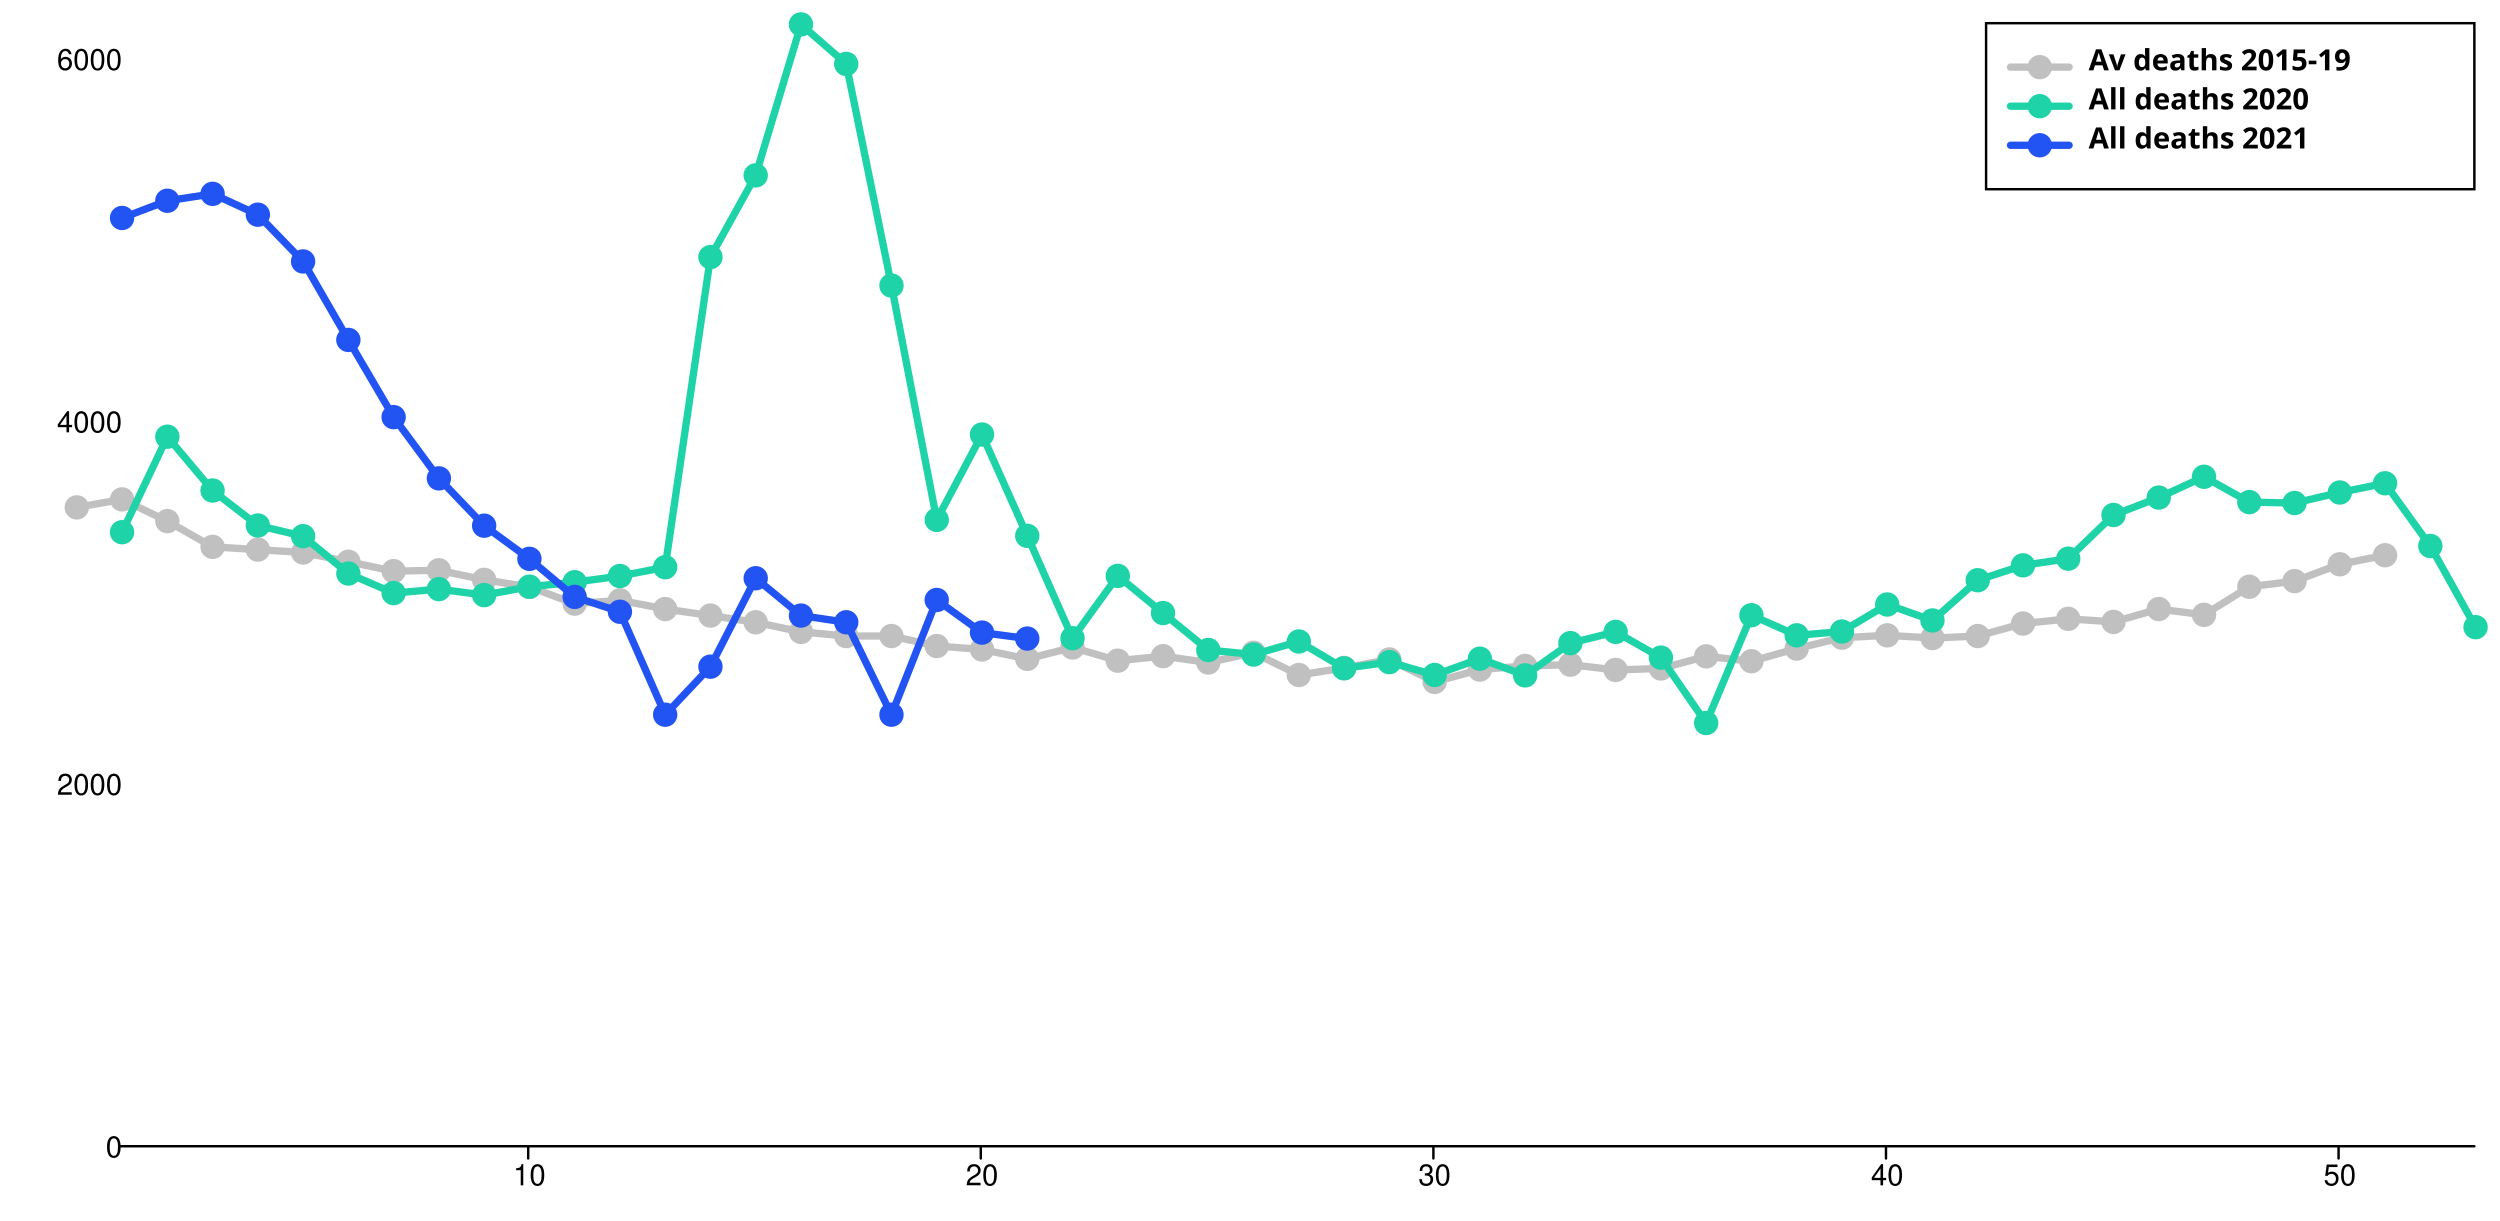
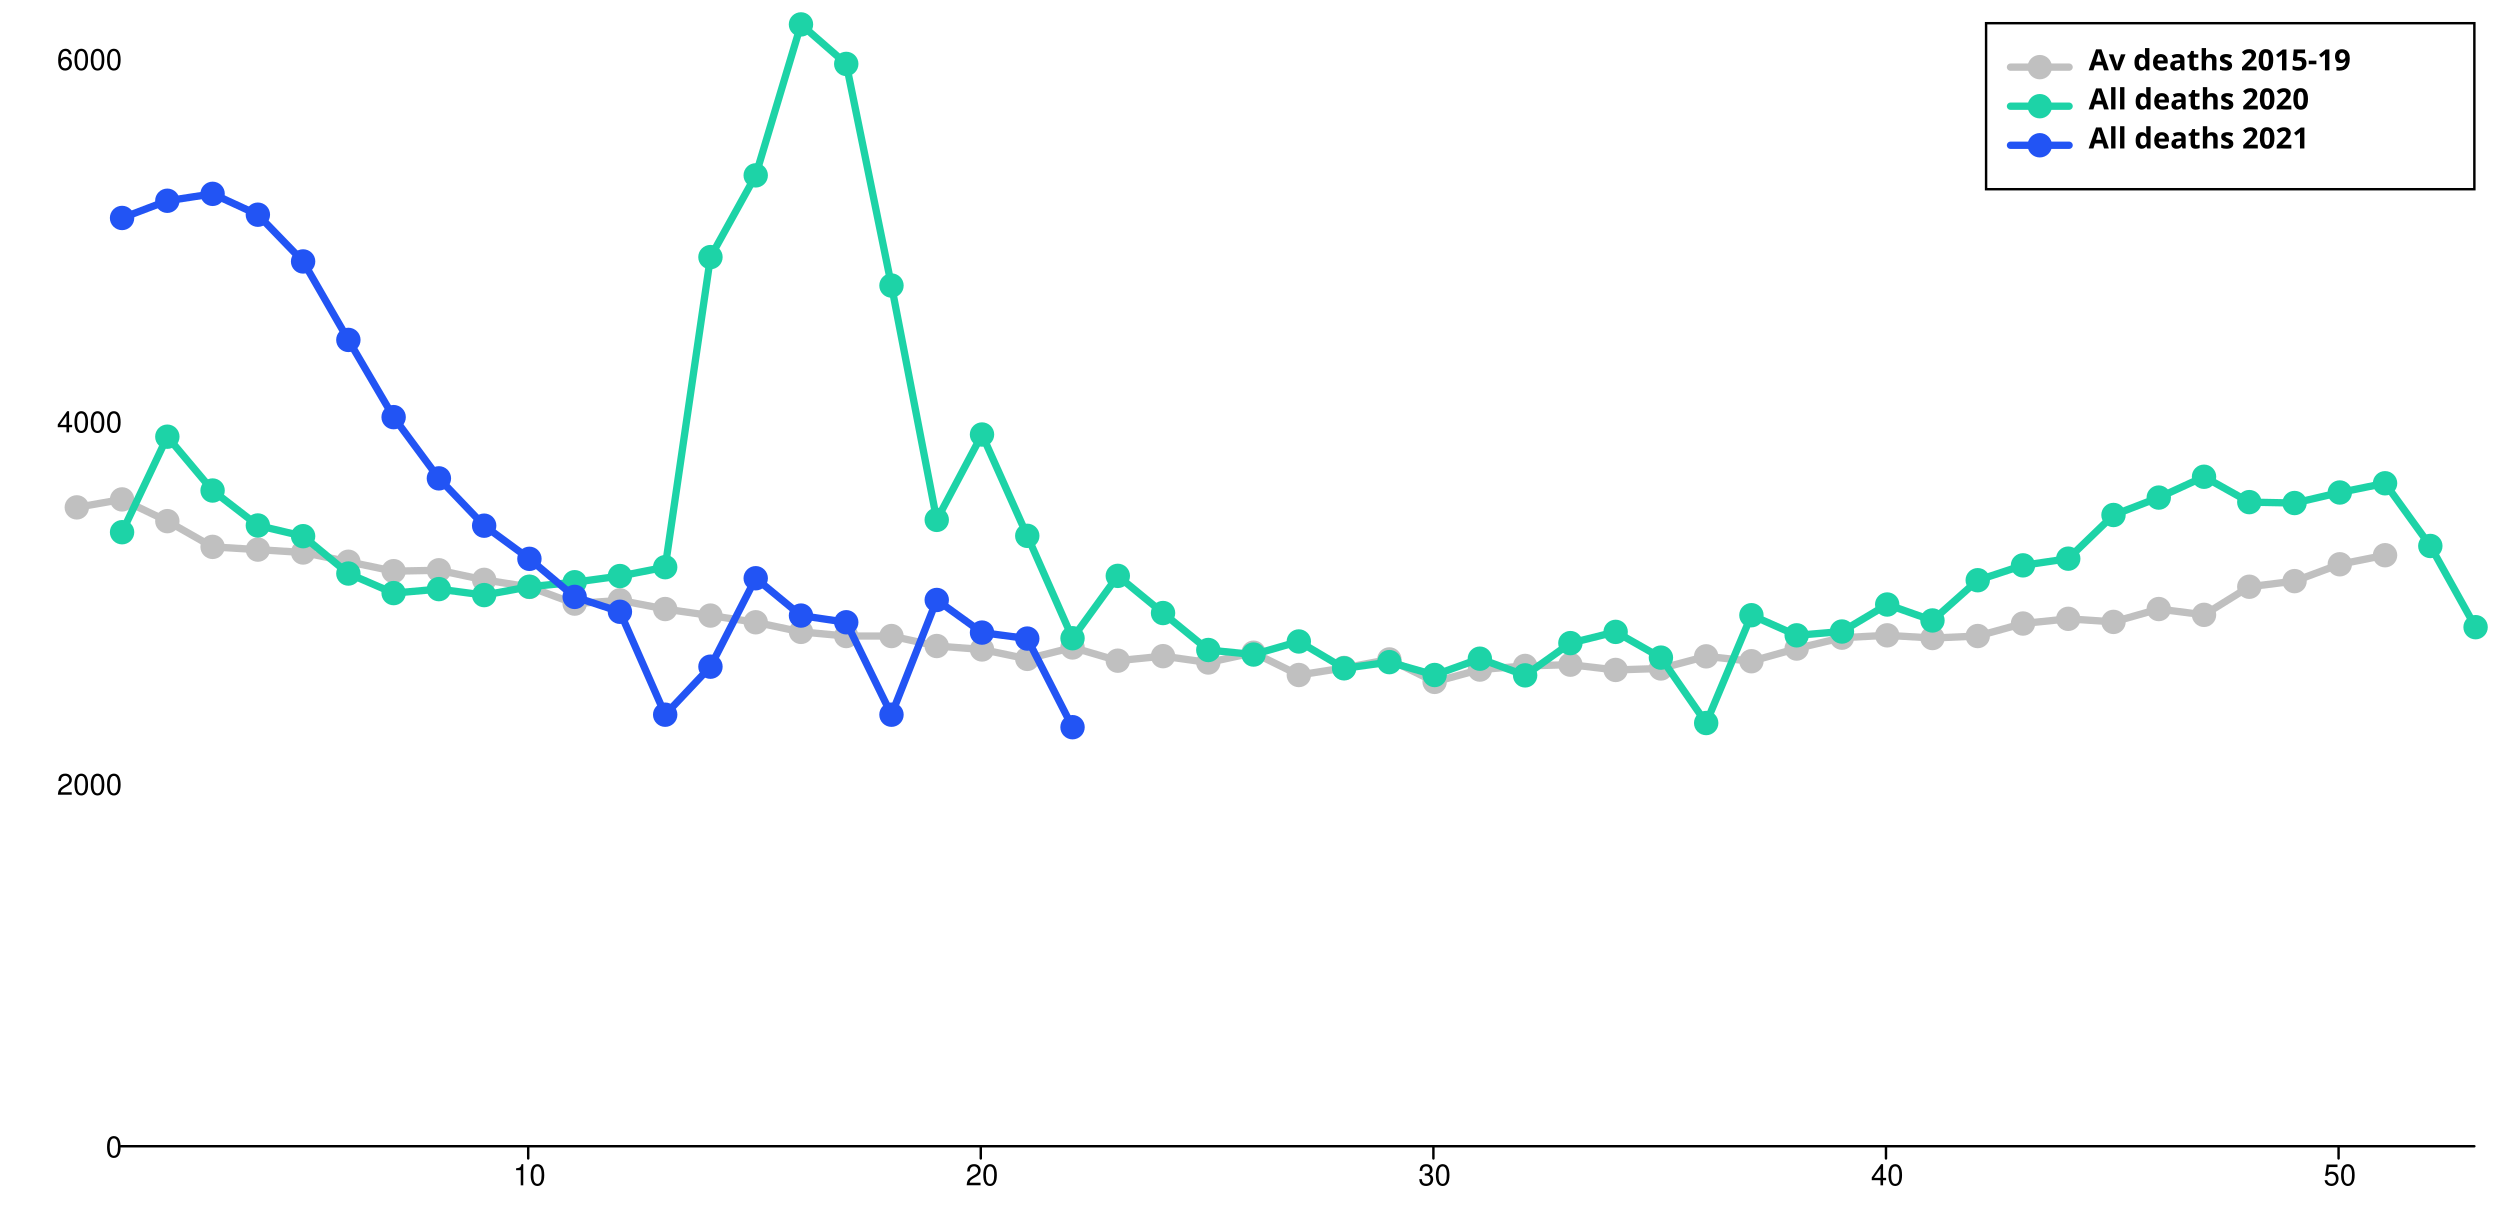
<svg xmlns="http://www.w3.org/2000/svg" width="1024" height="500" viewBox="0 0 1024 500" style="overflow:display" preserveAspectRatio="xMinYMin meet" overflow="visible">
  <defs>
    <style>
	.data-series path.line { fill-opacity: 0; stroke: black; }
	.data-series:hover path.line, .data-series.on path.line { cursor:pointer; }
	.data-series path.line.dotted { stroke-dasharray: 12 20 }
	#baseline:hover path.line, #baseline.on path.line { stroke-width: 5; }
	.data-series-0:hover circle, .data-series-0.on circle { display: inline; cursor:pointer; }
	#all-deaths-2020-65-79:hover path.line, #all-deaths-2020-65-79.on path.line { stroke-width: 5; }
	.data-series-1:hover circle, .data-series-1.on circle { display: inline; cursor:pointer; }
	#all-deaths-2021-65-79:hover path.line, #all-deaths-2021-65-79.on path.line { stroke-width: 5; }
	.data-series-2:hover circle, .data-series-2.on circle { display: inline; cursor:pointer; }
	.key rect { fill:transparent;stroke-width:1;stroke:black; }
	.key text { text-anchor:start;dominant-baseline:hanging;font-weight:bold;fill:black;stroke-width:0;font-family:sans-serif; }
	.graph-grid { font-family: "Helvetica Neue",Helvetica,Arial,"Lucida Grande",sans-serif; }
	.graph-grid line { stroke: black; stroke-width: 1; stroke-linecap: round; }
	.graph-grid.graph-grid-x text { text-anchor: middle; dominant-baseline: hanging; transform: translateY(10px); }
	.graph-grid.graph-grid-y text { text-anchor: end; dominant-baseline: middle; transform: translateX(-10px); }
	</style>
  </defs>
  <g class="graph-grid graph-grid-y">
    <line x1="49.50" y1="469.50" x2="1013.50" y2="469.50" data-left="50" />
    <text x="60" y="470" text-anchor="end">0</text>
    <text x="60" y="321.541" text-anchor="end">2000</text>
    <text x="60" y="173.082" text-anchor="end">4000</text>
    <text x="60" y="24.623" text-anchor="end">6000</text>
    <text style="text-anchor:middle;dominant-baseline:hanging;font-weight:bold;transform: translateY(240px) rotate(-90deg);" />
  </g>
  <g class="graph-grid graph-grid-x">
    <line class="tick" x1="216.35" y1="469.50" x2="216.35" y2="474.50" />
    <text x="216.846" y="470" text-anchor="middle">10</text>
    <line class="tick" x1="401.73" y1="469.50" x2="401.73" y2="474.50" />
    <text x="402.231" y="470" text-anchor="middle">20</text>
    <line class="tick" x1="587.12" y1="469.50" x2="587.12" y2="474.50" />
    <text x="587.615" y="470" text-anchor="middle">30</text>
    <line class="tick" x1="772.50" y1="469.50" x2="772.50" y2="474.50" />
    <text x="773" y="470" text-anchor="middle">40</text>
    <line class="tick" x1="957.88" y1="469.50" x2="957.88" y2="474.50" />
    <text x="958.385" y="470" text-anchor="middle">50</text>
    <text style="text-anchor:middle;dominant-baseline:hanging;font-weight:bold;transform: translateY(240px) rotate(-90deg);" />
  </g>
  <g id="baseline" class="data-series data-series-0">
    <path d="M 31.46,207.82L 50.00,204.56L 68.54,213.46L 87.08,224.00L 105.62,225.12L 124.15,226.30L 142.69,230.09L 161.23,233.95L 179.77,233.58L 198.31,237.51L 216.85,240.41L 235.38,247.24L 253.92,245.90L 272.46,249.46L 291.00,252.14L 309.54,254.88L 328.08,258.82L 346.62,260.52L 365.15,260.52L 383.69,264.61L 402.23,266.02L 420.77,269.88L 439.31,265.20L 457.85,270.62L 476.38,268.76L 494.92,271.36L 513.46,267.35L 532.00,276.48L 550.54,273.59L 569.08,270.10L 587.62,279.30L 606.15,274.26L 624.69,272.77L 643.23,272.25L 661.77,274.41L 680.31,273.81L 698.85,268.84L 717.38,270.84L 735.92,265.65L 754.46,261.19L 773.00,260.23L 791.54,261.34L 810.08,260.52L 828.62,255.40L 847.15,253.47L 865.69,254.73L 884.23,249.46L 902.77,251.84L 921.31,240.33L 939.85,238.03L 958.38,231.13L 976.92,227.42" class="line" style="stroke:silver" stroke-width="3" stroke-linecap="round" />
    <circle cx="31.46" cy="207.82" data-y="3532.00" data-x="0" r="5" fill="silver" />
    <circle cx="50.00" cy="204.56" data-y="3576.00" data-x="1" r="5" fill="silver" />
    <circle cx="68.54" cy="213.46" data-y="3456.00" data-x="2" r="5" fill="silver" />
    <circle cx="87.08" cy="224.00" data-y="3314.00" data-x="3" r="5" fill="silver" />
    <circle cx="105.62" cy="225.12" data-y="3299.00" data-x="4" r="5" fill="silver" />
    <circle cx="124.15" cy="226.30" data-y="3283.00" data-x="5" r="5" fill="silver" />
    <circle cx="142.69" cy="230.09" data-y="3232.00" data-x="6" r="5" fill="silver" />
    <circle cx="161.23" cy="233.95" data-y="3180.00" data-x="7" r="5" fill="silver" />
    <circle cx="179.77" cy="233.58" data-y="3185.00" data-x="8" r="5" fill="silver" />
    <circle cx="198.31" cy="237.51" data-y="3132.00" data-x="9" r="5" fill="silver" />
    <circle cx="216.85" cy="240.41" data-y="3093.00" data-x="10" r="5" fill="silver" />
    <circle cx="235.38" cy="247.24" data-y="3001.00" data-x="11" r="5" fill="silver" />
    <circle cx="253.92" cy="245.90" data-y="3019.00" data-x="12" r="5" fill="silver" />
    <circle cx="272.46" cy="249.46" data-y="2971.00" data-x="13" r="5" fill="silver" />
    <circle cx="291.00" cy="252.14" data-y="2935.00" data-x="14" r="5" fill="silver" />
    <circle cx="309.54" cy="254.88" data-y="2898.00" data-x="15" r="5" fill="silver" />
    <circle cx="328.08" cy="258.82" data-y="2845.00" data-x="16" r="5" fill="silver" />
    <circle cx="346.62" cy="260.52" data-y="2822.00" data-x="17" r="5" fill="silver" />
    <circle cx="365.15" cy="260.52" data-y="2822.00" data-x="18" r="5" fill="silver" />
    <circle cx="383.69" cy="264.61" data-y="2767.00" data-x="19" r="5" fill="silver" />
    <circle cx="402.23" cy="266.02" data-y="2748.00" data-x="20" r="5" fill="silver" />
    <circle cx="420.77" cy="269.88" data-y="2696.00" data-x="21" r="5" fill="silver" />
    <circle cx="439.31" cy="265.20" data-y="2759.00" data-x="22" r="5" fill="silver" />
    <circle cx="457.85" cy="270.62" data-y="2686.00" data-x="23" r="5" fill="silver" />
    <circle cx="476.38" cy="268.76" data-y="2711.00" data-x="24" r="5" fill="silver" />
    <circle cx="494.92" cy="271.36" data-y="2676.00" data-x="25" r="5" fill="silver" />
    <circle cx="513.46" cy="267.35" data-y="2730.00" data-x="26" r="5" fill="silver" />
    <circle cx="532.00" cy="276.48" data-y="2607.00" data-x="27" r="5" fill="silver" />
    <circle cx="550.54" cy="273.59" data-y="2646.00" data-x="28" r="5" fill="silver" />
    <circle cx="569.08" cy="270.10" data-y="2693.00" data-x="29" r="5" fill="silver" />
    <circle cx="587.62" cy="279.30" data-y="2569.00" data-x="30" r="5" fill="silver" />
    <circle cx="606.15" cy="274.26" data-y="2637.00" data-x="31" r="5" fill="silver" />
    <circle cx="624.69" cy="272.77" data-y="2657.00" data-x="32" r="5" fill="silver" />
    <circle cx="643.23" cy="272.25" data-y="2664.00" data-x="33" r="5" fill="silver" />
    <circle cx="661.77" cy="274.41" data-y="2635.00" data-x="34" r="5" fill="silver" />
    <circle cx="680.31" cy="273.81" data-y="2643.00" data-x="35" r="5" fill="silver" />
    <circle cx="698.85" cy="268.84" data-y="2710.00" data-x="36" r="5" fill="silver" />
    <circle cx="717.38" cy="270.84" data-y="2683.00" data-x="37" r="5" fill="silver" />
    <circle cx="735.92" cy="265.65" data-y="2753.00" data-x="38" r="5" fill="silver" />
    <circle cx="754.46" cy="261.19" data-y="2813.00" data-x="39" r="5" fill="silver" />
    <circle cx="773.00" cy="260.23" data-y="2826.00" data-x="40" r="5" fill="silver" />
    <circle cx="791.54" cy="261.34" data-y="2811.00" data-x="41" r="5" fill="silver" />
    <circle cx="810.08" cy="260.52" data-y="2822.00" data-x="42" r="5" fill="silver" />
    <circle cx="828.62" cy="255.40" data-y="2891.00" data-x="43" r="5" fill="silver" />
    <circle cx="847.15" cy="253.47" data-y="2917.00" data-x="44" r="5" fill="silver" />
    <circle cx="865.69" cy="254.73" data-y="2900.00" data-x="45" r="5" fill="silver" />
    <circle cx="884.23" cy="249.46" data-y="2971.00" data-x="46" r="5" fill="silver" />
    <circle cx="902.77" cy="251.84" data-y="2939.00" data-x="47" r="5" fill="silver" />
    <circle cx="921.31" cy="240.33" data-y="3094.00" data-x="48" r="5" fill="silver" />
    <circle cx="939.85" cy="238.03" data-y="3125.00" data-x="49" r="5" fill="silver" />
    <circle cx="958.38" cy="231.13" data-y="3218.00" data-x="50" r="5" fill="silver" />
    <circle cx="976.92" cy="227.42" data-y="3268.00" data-x="51" r="5" fill="silver" />
  </g>
  <g id="all-deaths-2020-65-79" class="data-series data-series-1">
    <path d="M 50.00,217.99L 68.54,178.87L 87.08,200.92L 105.62,215.24L 124.15,219.62L 142.69,234.92L 161.23,242.93L 179.77,241.30L 198.31,243.75L 216.85,240.33L 235.38,238.48L 253.92,235.95L 272.46,232.32L 291.00,105.31L 309.54,71.83L 328.08,10.00L 346.62,26.18L 365.15,116.96L 383.69,212.94L 402.23,177.98L 420.77,219.48L 439.31,261.42L 457.85,235.88L 476.38,251.10L 494.92,266.24L 513.46,268.10L 532.00,262.75L 550.54,273.74L 569.08,271.21L 587.62,276.48L 606.15,269.80L 624.69,276.63L 643.23,263.42L 661.77,258.82L 680.31,269.36L 698.85,296.15L 717.38,251.99L 735.92,260.23L 754.46,258.67L 773.00,247.61L 791.54,254.14L 810.08,237.66L 828.62,231.57L 847.15,228.83L 865.69,210.94L 884.23,203.81L 902.77,195.28L 921.31,205.67L 939.85,206.04L 958.38,201.73L 976.92,197.95L 995.46,223.63L 1014.00,256.89" class="line" style="stroke:#1DD3A7" stroke-width="3" stroke-linecap="round" />
    <circle cx="50.00" cy="217.99" data-y="3395.00" data-x="1" r="5" fill="#1DD3A7" />
    <circle cx="68.54" cy="178.87" data-y="3922.00" data-x="2" r="5" fill="#1DD3A7" />
    <circle cx="87.08" cy="200.92" data-y="3625.00" data-x="3" r="5" fill="#1DD3A7" />
    <circle cx="105.62" cy="215.24" data-y="3432.00" data-x="4" r="5" fill="#1DD3A7" />
    <circle cx="124.15" cy="219.62" data-y="3373.00" data-x="5" r="5" fill="#1DD3A7" />
    <circle cx="142.69" cy="234.92" data-y="3167.00" data-x="6" r="5" fill="#1DD3A7" />
    <circle cx="161.23" cy="242.93" data-y="3059.00" data-x="7" r="5" fill="#1DD3A7" />
    <circle cx="179.77" cy="241.30" data-y="3081.00" data-x="8" r="5" fill="#1DD3A7" />
    <circle cx="198.31" cy="243.75" data-y="3048.00" data-x="9" r="5" fill="#1DD3A7" />
    <circle cx="216.85" cy="240.33" data-y="3094.00" data-x="10" r="5" fill="#1DD3A7" />
    <circle cx="235.38" cy="238.48" data-y="3119.00" data-x="11" r="5" fill="#1DD3A7" />
    <circle cx="253.92" cy="235.95" data-y="3153.00" data-x="12" r="5" fill="#1DD3A7" />
    <circle cx="272.46" cy="232.32" data-y="3202.00" data-x="13" r="5" fill="#1DD3A7" />
    <circle cx="291.00" cy="105.31" data-y="4913.00" data-x="14" r="5" fill="#1DD3A7" />
    <circle cx="309.54" cy="71.83" data-y="5364.00" data-x="15" r="5" fill="#1DD3A7" />
    <circle cx="328.08" cy="10.00" data-y="6197.00" data-x="16" r="5" fill="#1DD3A7" />
    <circle cx="346.62" cy="26.18" data-y="5979.00" data-x="17" r="5" fill="#1DD3A7" />
    <circle cx="365.15" cy="116.96" data-y="4756.00" data-x="18" r="5" fill="#1DD3A7" />
    <circle cx="383.69" cy="212.94" data-y="3463.00" data-x="19" r="5" fill="#1DD3A7" />
    <circle cx="402.23" cy="177.98" data-y="3934.00" data-x="20" r="5" fill="#1DD3A7" />
    <circle cx="420.77" cy="219.48" data-y="3375.00" data-x="21" r="5" fill="#1DD3A7" />
    <circle cx="439.31" cy="261.42" data-y="2810.00" data-x="22" r="5" fill="#1DD3A7" />
    <circle cx="457.85" cy="235.88" data-y="3154.00" data-x="23" r="5" fill="#1DD3A7" />
    <circle cx="476.38" cy="251.10" data-y="2949.00" data-x="24" r="5" fill="#1DD3A7" />
    <circle cx="494.92" cy="266.24" data-y="2745.00" data-x="25" r="5" fill="#1DD3A7" />
    <circle cx="513.46" cy="268.10" data-y="2720.00" data-x="26" r="5" fill="#1DD3A7" />
    <circle cx="532.00" cy="262.75" data-y="2792.00" data-x="27" r="5" fill="#1DD3A7" />
    <circle cx="550.54" cy="273.74" data-y="2644.00" data-x="28" r="5" fill="#1DD3A7" />
    <circle cx="569.08" cy="271.21" data-y="2678.00" data-x="29" r="5" fill="#1DD3A7" />
    <circle cx="587.62" cy="276.48" data-y="2607.00" data-x="30" r="5" fill="#1DD3A7" />
    <circle cx="606.15" cy="269.80" data-y="2697.00" data-x="31" r="5" fill="#1DD3A7" />
    <circle cx="624.69" cy="276.63" data-y="2605.00" data-x="32" r="5" fill="#1DD3A7" />
    <circle cx="643.23" cy="263.42" data-y="2783.00" data-x="33" r="5" fill="#1DD3A7" />
    <circle cx="661.77" cy="258.82" data-y="2845.00" data-x="34" r="5" fill="#1DD3A7" />
    <circle cx="680.31" cy="269.36" data-y="2703.00" data-x="35" r="5" fill="#1DD3A7" />
    <circle cx="698.85" cy="296.15" data-y="2342.00" data-x="36" r="5" fill="#1DD3A7" />
    <circle cx="717.38" cy="251.99" data-y="2937.00" data-x="37" r="5" fill="#1DD3A7" />
    <circle cx="735.92" cy="260.23" data-y="2826.00" data-x="38" r="5" fill="#1DD3A7" />
    <circle cx="754.46" cy="258.67" data-y="2847.00" data-x="39" r="5" fill="#1DD3A7" />
    <circle cx="773.00" cy="247.61" data-y="2996.00" data-x="40" r="5" fill="#1DD3A7" />
    <circle cx="791.54" cy="254.14" data-y="2908.00" data-x="41" r="5" fill="#1DD3A7" />
    <circle cx="810.08" cy="237.66" data-y="3130.00" data-x="42" r="5" fill="#1DD3A7" />
    <circle cx="828.62" cy="231.57" data-y="3212.00" data-x="43" r="5" fill="#1DD3A7" />
    <circle cx="847.15" cy="228.83" data-y="3249.00" data-x="44" r="5" fill="#1DD3A7" />
    <circle cx="865.69" cy="210.94" data-y="3490.00" data-x="45" r="5" fill="#1DD3A7" />
    <circle cx="884.23" cy="203.81" data-y="3586.00" data-x="46" r="5" fill="#1DD3A7" />
    <circle cx="902.77" cy="195.28" data-y="3701.00" data-x="47" r="5" fill="#1DD3A7" />
    <circle cx="921.31" cy="205.67" data-y="3561.00" data-x="48" r="5" fill="#1DD3A7" />
    <circle cx="939.85" cy="206.04" data-y="3556.00" data-x="49" r="5" fill="#1DD3A7" />
    <circle cx="958.38" cy="201.73" data-y="3614.00" data-x="50" r="5" fill="#1DD3A7" />
    <circle cx="976.92" cy="197.95" data-y="3665.00" data-x="51" r="5" fill="#1DD3A7" />
    <circle cx="995.46" cy="223.63" data-y="3319.00" data-x="52" r="5" fill="#1DD3A7" />
    <circle cx="1014.00" cy="256.89" data-y="2871.00" data-x="53" r="5" fill="#1DD3A7" />
  </g>
  <g id="all-deaths-2021-65-79" class="data-series data-series-2">
-     <path d="M 50.00,89.28L 68.54,82.23L 87.08,79.40L 105.62,87.94L 124.15,107.09L 142.69,139.23L 161.23,170.86L 179.77,195.94L 198.31,215.32L 216.85,228.90L 235.38,244.49L 253.92,250.58L 272.46,292.74L 291.00,273.07L 309.54,236.85L 328.08,252.14L 346.62,254.88L 365.15,292.74L 383.69,245.75L 402.23,259.11L 420.77,261.56" class="line" style="stroke:#2254F4" stroke-width="3" stroke-linecap="round" />
+     <path d="M 50.00,89.28L 68.54,82.23L 87.08,79.40L 105.62,87.94L 124.15,107.09L 142.69,139.23L 161.23,170.86L 179.77,195.94L 198.31,215.32L 216.85,228.90L 235.38,244.49L 253.92,250.58L 272.46,292.74L 291.00,273.07L 309.54,236.85L 328.08,252.14L 346.62,254.88L 365.15,292.74L 383.69,245.75L 402.23,259.11L 420.77,261.56L 439.31,297.86" class="line" style="stroke:#2254F4" stroke-width="3" stroke-linecap="round" />
    <circle cx="50.00" cy="89.28" data-y="5129.00" data-x="1" r="5" fill="#2254F4" />
    <circle cx="68.54" cy="82.23" data-y="5224.00" data-x="2" r="5" fill="#2254F4" />
    <circle cx="87.08" cy="79.40" data-y="5262.00" data-x="3" r="5" fill="#2254F4" />
    <circle cx="105.62" cy="87.94" data-y="5147.00" data-x="4" r="5" fill="#2254F4" />
    <circle cx="124.15" cy="107.09" data-y="4889.00" data-x="5" r="5" fill="#2254F4" />
    <circle cx="142.69" cy="139.23" data-y="4456.00" data-x="6" r="5" fill="#2254F4" />
    <circle cx="161.23" cy="170.86" data-y="4030.00" data-x="7" r="5" fill="#2254F4" />
    <circle cx="179.77" cy="195.94" data-y="3692.00" data-x="8" r="5" fill="#2254F4" />
    <circle cx="198.31" cy="215.32" data-y="3431.00" data-x="9" r="5" fill="#2254F4" />
    <circle cx="216.85" cy="228.90" data-y="3248.00" data-x="10" r="5" fill="#2254F4" />
    <circle cx="235.38" cy="244.49" data-y="3038.00" data-x="11" r="5" fill="#2254F4" />
    <circle cx="253.92" cy="250.58" data-y="2956.00" data-x="12" r="5" fill="#2254F4" />
    <circle cx="272.46" cy="292.74" data-y="2388.00" data-x="13" r="5" fill="#2254F4" />
    <circle cx="291.00" cy="273.07" data-y="2653.00" data-x="14" r="5" fill="#2254F4" />
    <circle cx="309.54" cy="236.85" data-y="3141.00" data-x="15" r="5" fill="#2254F4" />
    <circle cx="328.08" cy="252.14" data-y="2935.00" data-x="16" r="5" fill="#2254F4" />
    <circle cx="346.62" cy="254.88" data-y="2898.00" data-x="17" r="5" fill="#2254F4" />
    <circle cx="365.15" cy="292.74" data-y="2388.00" data-x="18" r="5" fill="#2254F4" />
    <circle cx="383.69" cy="245.75" data-y="3021.00" data-x="19" r="5" fill="#2254F4" />
    <circle cx="402.23" cy="259.11" data-y="2841.00" data-x="20" r="5" fill="#2254F4" />
    <circle cx="420.77" cy="261.56" data-y="2808.00" data-x="21" r="5" fill="#2254F4" />
+     <circle cx="439.31" cy="297.86" data-y="2319.00" data-x="22" r="5" fill="#2254F4" />
  </g>
  <g class="key">
    <rect x="813.5" y="9.5" width="200" height="68" />
    <g id="baseline-key">&gt;	<text x="823.5" y="19.5">
        <tspan dx="32" dy="0">Av deaths 2015-19</tspan>
      </text>
      <path d="M823.50,27.50 l 24 0" class="line" style="stroke:silver" stroke-width="3" stroke-linecap="round" />
      <circle cx="835.50" cy="27.50" r="5" fill="silver" />
    </g>
    <g id="all-deaths-2020-65-79-key">&gt;	<text x="823.5" y="35.5">
        <tspan dx="32" dy="0">All deaths 2020</tspan>
      </text>
      <path d="M823.50,43.50 l 24 0" class="line" style="stroke:#1DD3A7" stroke-width="3" stroke-linecap="round" />
      <circle cx="835.50" cy="43.50" r="5" fill="#1DD3A7" />
    </g>
    <g id="all-deaths-2021-65-79-key">&gt;	<text x="823.5" y="51.5">
        <tspan dx="32" dy="0">All deaths 2021</tspan>
      </text>
      <path d="M823.50,59.50 l 24 0" class="line" style="stroke:#2254F4" stroke-width="3" stroke-linecap="round" />
      <circle cx="835.50" cy="59.50" r="5" fill="#2254F4" />
    </g>
  </g>
</svg>
